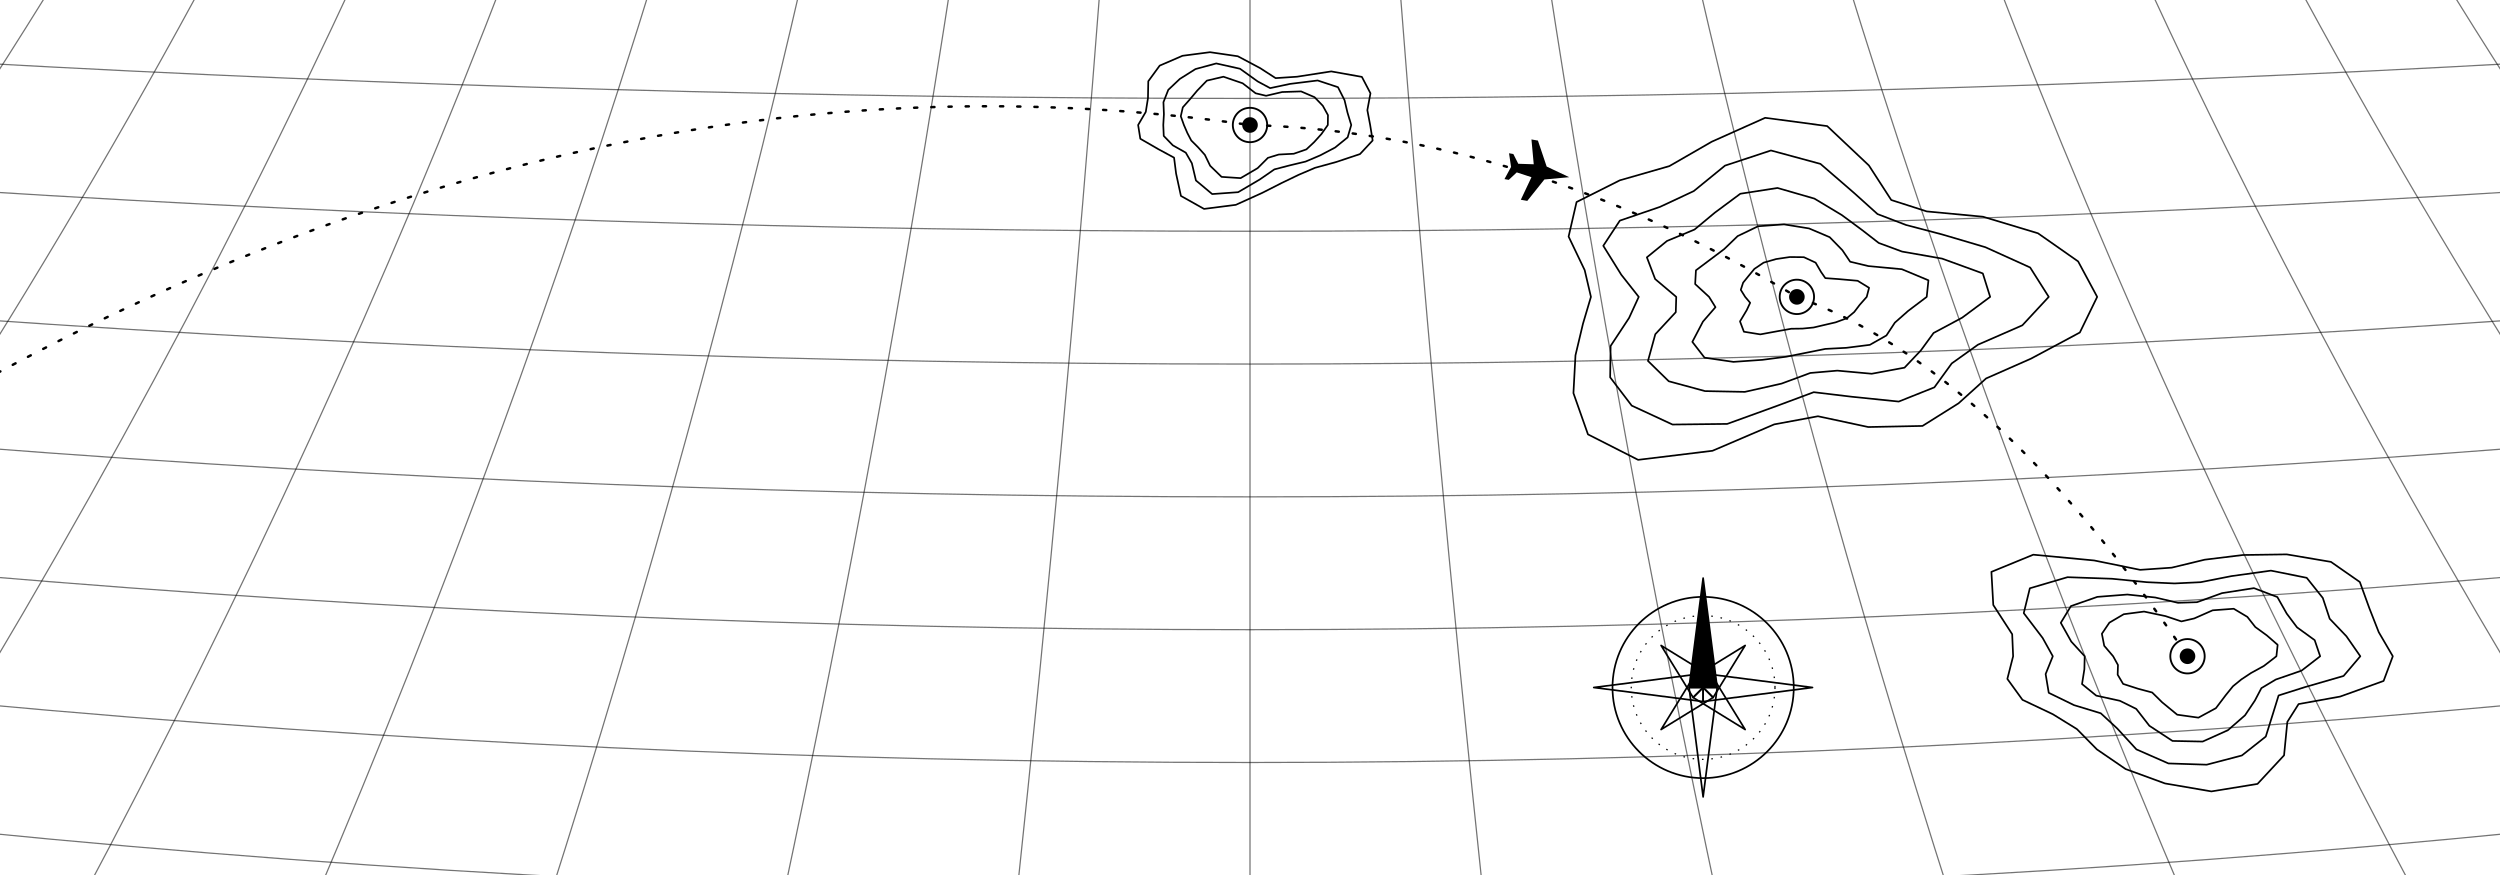
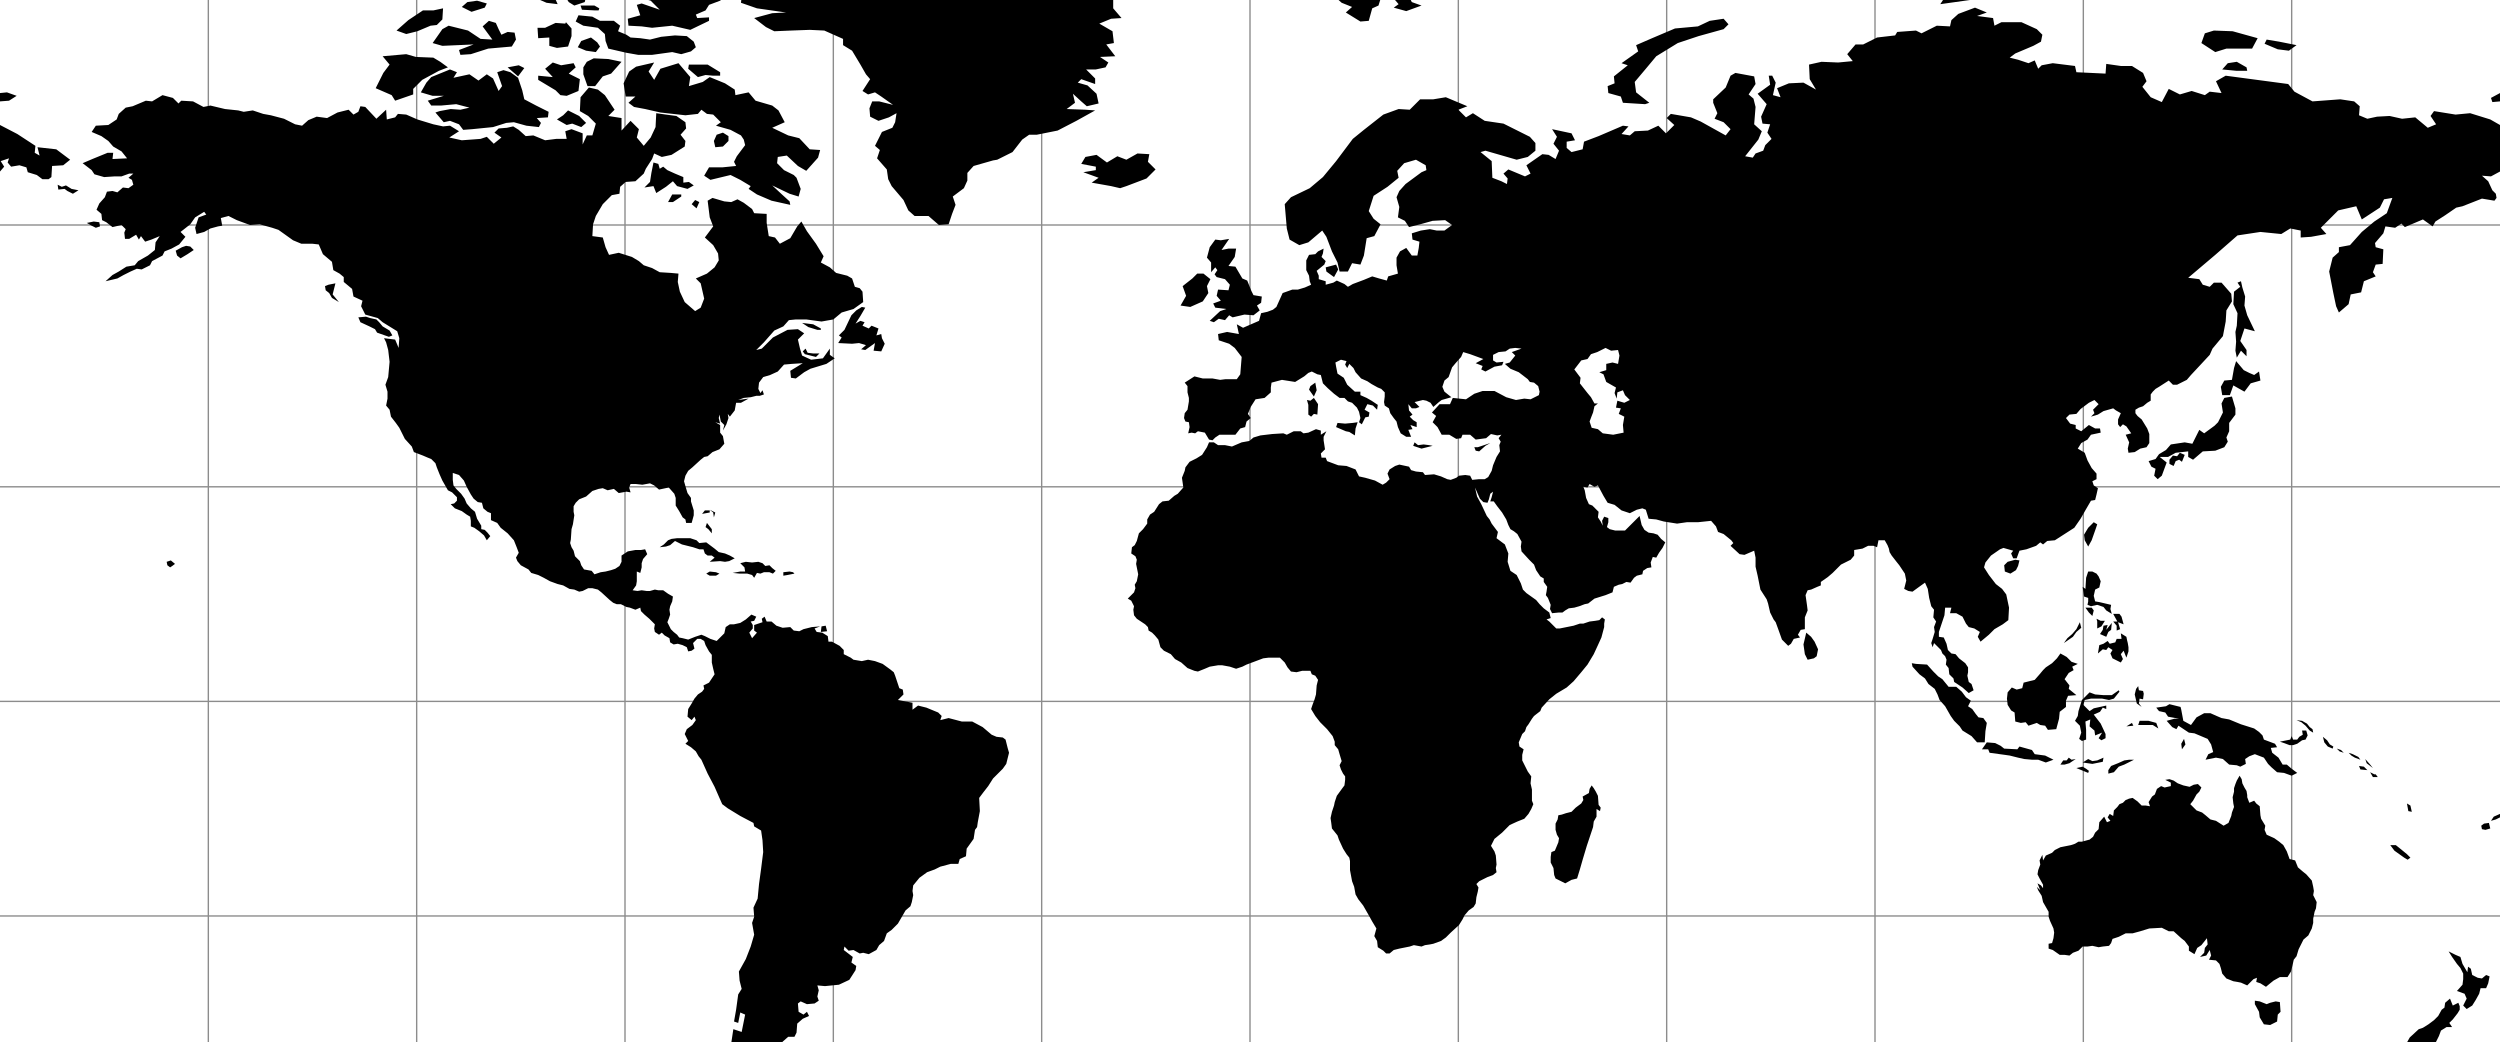
- <svg xmlns="http://www.w3.org/2000/svg" viewBox="0 0 1600 560" fill="none" stroke="#000">
-   <path d="M-55 -20 Q-262 280.0 -550 580" stroke-width="0.8" opacity=".55" />
-   <path d="M40 -20 Q-144 280.0 -400 580" stroke-width="0.8" opacity=".55" />
-   <path d="M135 -20 Q-26 280.0 -250 580" stroke-width="0.8" opacity=".55" />
-   <path d="M230 -20 Q92 280.0 -100 580" stroke-width="0.8" opacity=".55" />
-   <path d="M325 -20 Q210 280.0 50 580" stroke-width="0.8" opacity=".55" />
-   <path d="M420 -20 Q328 280.0 200 580" stroke-width="0.8" opacity=".55" />
-   <path d="M515 -20 Q446 280.0 350 580" stroke-width="0.8" opacity=".55" />
-   <path d="M610 -20 Q564 280.0 500 580" stroke-width="0.8" opacity=".55" />
-   <path d="M705 -20 Q682 280.0 650 580" stroke-width="0.8" opacity=".55" />
-   <path d="M800 -20 Q800 280.0 800 580" stroke-width="0.8" opacity=".55" />
-   <path d="M895 -20 Q918 280.0 950 580" stroke-width="0.8" opacity=".55" />
-   <path d="M990 -20 Q1036 280.0 1100 580" stroke-width="0.8" opacity=".55" />
-   <path d="M1085 -20 Q1154 280.0 1250 580" stroke-width="0.8" opacity=".55" />
-   <path d="M1180 -20 Q1272 280.0 1400 580" stroke-width="0.8" opacity=".55" />
-   <path d="M1275 -20 Q1390 280.0 1550 580" stroke-width="0.8" opacity=".55" />
-   <path d="M1370 -20 Q1508 280.0 1700 580" stroke-width="0.8" opacity=".55" />
-   <path d="M1465 -20 Q1626 280.0 1850 580" stroke-width="0.8" opacity=".55" />
-   <path d="M1560 -20 Q1744 280.0 2000 580" stroke-width="0.8" opacity=".55" />
-   <path d="M1655 -20 Q1862 280.0 2150 580" stroke-width="0.8" opacity=".55" />
-   <path d="M-20 40 Q800.0 86 1620 40" stroke-width="0.8" opacity=".55" />
-   <path d="M-20 122 Q800.0 174 1620 122" stroke-width="0.8" opacity=".55" />
-   <path d="M-20 204 Q800.0 262 1620 204" stroke-width="0.8" opacity=".55" />
-   <path d="M-20 286 Q800.0 350 1620 286" stroke-width="0.8" opacity=".55" />
-   <path d="M-20 368 Q800.0 438 1620 368" stroke-width="0.8" opacity=".55" />
-   <path d="M-20 450 Q800.0 526 1620 450" stroke-width="0.8" opacity=".55" />
-   <path d="M-20 532 Q800.0 614 1620 532" stroke-width="0.8" opacity=".55" />
-   <path d="M1342.2 190.0 L1331.1 212.8 L1299.9 229.5 L1271.1 242.2 L1253.5 258.1 L1230.4 272.6 L1195.7 273.3 L1163.5 266.4 L1135.5 271.6 L1096.0 288.5 L1048.4 294.3 L1016.3 278.0 L1007.0 251.6 L1008.3 227.4 L1013.1 207.2 L1018.2 190.0 L1014.2 172.9 L1003.9 151.4 L1009.0 129.3 L1036.7 115.4 L1068.4 106.3 L1095.5 90.7 L1129.7 75.4 L1169.4 80.7 L1196.1 105.9 L1210.4 128.0 L1233.1 135.3 L1269.1 138.7 L1304.3 149.3 L1330.0 167.3Z" stroke-width="1.1" stroke-linejoin="round" />
-   <path d="M1311.2 190.0 L1294.3 208.2 L1265.9 220.6 L1249.1 232.6 L1238.0 247.9 L1215.2 257.0 L1185.0 253.9 L1160.8 251.0 L1137.7 259.6 L1105.4 271.3 L1070.4 271.7 L1044.3 259.6 L1030.5 241.5 L1030.8 221.4 L1042.6 203.5 L1048.8 190.0 L1037.6 175.8 L1026.1 157.3 L1036.7 141.2 L1062.4 132.4 L1084.0 122.3 L1104.0 106.0 L1133.4 96.3 L1165.1 104.9 L1186.5 123.4 L1201.6 137.0 L1219.9 144.0 L1242.8 150.0 L1270.6 158.2 L1299.3 171.2Z" stroke-width="1.1" stroke-linejoin="round" />
-   <path d="M1273.7 190.0 L1255.8 203.3 L1237.5 213.1 L1229.4 224.2 L1218.9 235.3 L1197.9 239.2 L1175.9 237.2 L1158.6 238.7 L1140.2 245.5 L1116.7 250.8 L1091.2 250.3 L1068.0 244.0 L1054.7 231.0 L1059.4 213.9 L1072.5 199.8 L1072.8 190.0 L1059.3 178.6 L1054.0 164.7 L1066.9 154.2 L1084.5 146.9 L1097.5 136.1 L1113.8 124.0 L1137.6 120.3 L1161.2 127.1 L1178.7 137.6 L1191.7 147.2 L1202.4 155.5 L1217.3 161.0 L1242.9 165.5 L1269.0 175.0Z" stroke-width="1.1" stroke-linejoin="round" />
-   <path d="M1233.1 190.0 L1221.2 199.0 L1212.7 206.5 L1207.3 214.7 L1196.7 220.7 L1181.7 222.6 L1168.2 223.3 L1156.3 225.7 L1143.2 228.3 L1127.9 230.3 L1109.4 231.6 L1090.9 228.9 L1083.1 218.8 L1089.9 205.8 L1097.9 196.6 L1093.8 190.0 L1084.9 181.8 L1085.4 173.0 L1094.6 166.1 L1103.5 159.4 L1112.1 151.1 L1125.2 144.8 L1141.8 143.6 L1157.8 146.2 L1171.0 151.8 L1179.1 160.1 L1184.1 167.5 L1195.8 170.3 L1217.2 172.3 L1234.2 179.4Z" stroke-width="1.1" stroke-linejoin="round" />
-   <path d="M1194.7 190.0 L1190.2 195.1 L1186.7 199.7 L1181.9 203.7 L1174.8 206.3 L1167.5 208.0 L1160.7 209.6 L1153.6 210.3 L1146.4 210.4 L1138.0 211.9 L1126.6 214.0 L1116.1 212.3 L1113.6 205.7 L1117.9 198.5 L1120.1 193.8 L1116.9 190.0 L1114.1 185.5 L1115.6 180.9 L1119.0 176.7 L1122.8 172.1 L1128.7 168.1 L1136.7 165.8 L1145.5 164.5 L1154.5 164.6 L1162.0 168.1 L1165.5 174.1 L1168.2 178.0 L1176.5 178.6 L1188.9 179.7 L1196.2 184.2Z" stroke-width="1.1" stroke-linejoin="round" />
-   <path d="M1531.4 420.0 L1525.5 435.8 L1497.7 445.8 L1471.1 450.6 L1463.9 462.0 L1461.8 483.4 L1444.8 501.7 L1415.3 506.5 L1385.6 501.4 L1360.4 492.2 L1342.0 479.6 L1329.2 466.6 L1313.8 457.1 L1294.4 447.9 L1284.7 434.5 L1288.4 420.0 L1287.8 405.9 L1275.7 387.2 L1274.5 366.0 L1301.3 355.0 L1340.3 358.7 L1369.7 364.7 L1389.9 363.3 L1411.0 358.2 L1435.5 355.2 L1463.5 354.8 L1491.8 359.6 L1510.3 372.5 L1516.4 389.3 L1522.4 404.6Z" stroke-width="1.1" stroke-linejoin="round" />
-   <path d="M1510.6 420.0 L1499.9 432.6 L1475.0 439.8 L1458.3 445.1 L1454.9 456.1 L1450.1 471.4 L1434.8 483.5 L1412.3 489.4 L1387.8 488.6 L1367.3 479.6 L1355.0 466.2 L1344.5 456.5 L1327.4 451.3 L1311.2 443.4 L1309.2 431.4 L1313.8 420.0 L1307.3 408.3 L1295.2 392.4 L1299.1 376.5 L1323.2 369.4 L1351.7 370.4 L1374.0 372.6 L1391.7 373.4 L1408.4 372.6 L1428.2 368.7 L1453.4 365.2 L1476.3 369.8 L1486.6 382.7 L1491.0 396.0 L1501.7 407.2Z" stroke-width="1.1" stroke-linejoin="round" />
-   <path d="M1484.9 420.0 L1473.0 429.2 L1456.5 434.9 L1447.3 440.4 L1443.1 448.4 L1436.8 457.8 L1425.9 467.3 L1409.7 474.6 L1390.4 474.2 L1375.6 464.5 L1367.2 453.7 L1356.7 448.5 L1341.6 445.2 L1332.5 437.8 L1334.0 428.3 L1334.2 420.0 L1325.6 410.6 L1318.9 398.6 L1325.4 387.9 L1342.3 382.0 L1361.5 380.5 L1379.4 382.4 L1393.9 385.8 L1406.1 385.4 L1422.1 379.6 L1442.5 376.4 L1457.5 382.1 L1463.5 392.7 L1470.1 401.5 L1481.4 409.7Z" stroke-width="1.1" stroke-linejoin="round" />
-   <path d="M1456.9 420.0 L1448.9 426.2 L1440.7 430.7 L1434.5 434.8 L1429.1 439.2 L1424.4 445.0 L1418.2 453.2 L1407.0 459.3 L1393.4 457.4 L1383.8 449.5 L1377.4 443.2 L1368.4 440.8 L1358.8 437.7 L1355.3 431.8 L1355.5 425.6 L1352.4 420.0 L1346.7 413.3 L1345.2 405.6 L1350.0 398.5 L1359.2 393.1 L1372.2 391.4 L1385.9 394.3 L1396.1 397.7 L1404.3 395.8 L1416.1 390.6 L1429.6 389.6 L1438.3 394.8 L1443.4 401.3 L1450.7 406.6 L1457.7 412.7Z" stroke-width="1.1" stroke-linejoin="round" />
-   <path d="M876.9 80.0 L878.5 89.9 L870.4 98.6 L855.1 103.7 L841.6 107.4 L831.1 111.9 L820.3 117.1 L807.7 123.5 L790.9 131.1 L770.6 133.7 L755.8 125.4 L752.7 111.1 L751.4 100.9 L741.4 95.5 L729.8 88.8 L728.4 80.0 L733.3 71.6 L734.7 62.8 L734.9 52.0 L742.2 42.0 L756.8 35.7 L774.4 33.4 L792.2 36.0 L806.5 43.6 L816.4 50.0 L830.1 49.1 L852.0 45.7 L871.6 49.2 L877.1 59.7 L875.1 70.5Z" stroke-width="1.1" stroke-linejoin="round" />
-   <path d="M864.8 80.0 L862.5 87.9 L854.5 94.4 L845.0 99.4 L835.6 103.4 L825.2 105.9 L815.6 108.4 L806.2 114.9 L792.4 123.0 L775.8 124.2 L765.4 115.5 L762.8 104.5 L758.9 97.7 L750.6 93.0 L744.8 87.0 L744.5 80.0 L744.9 73.1 L744.6 65.4 L747.7 57.5 L755.1 50.5 L765.1 44.2 L778.4 40.6 L793.6 44.0 L804.9 52.1 L812.9 56.4 L825.6 53.7 L843.3 51.5 L856.3 55.8 L860.5 64.1 L862.4 72.1Z" stroke-width="1.1" stroke-linejoin="round" />
-   <path d="M849.8 80.0 L845.7 85.8 L841.1 90.9 L836.1 95.6 L828.0 98.4 L818.4 98.9 L811.5 101.0 L804.9 107.6 L794.0 114.0 L781.8 113.2 L774.5 106.1 L771.1 99.1 L766.8 94.3 L762.4 89.9 L759.9 85.1 L757.7 80.0 L755.7 74.4 L757.0 68.7 L761.6 63.5 L766.3 57.9 L772.4 51.6 L783.0 49.1 L795.3 53.3 L803.6 59.7 L810.3 61.3 L820.6 58.9 L832.7 58.5 L841.3 62.2 L846.6 67.7 L849.9 73.7Z" stroke-width="1.1" stroke-linejoin="round" />
-   <path d="M-40 260 Q380.0 20.0 800 80" stroke-width="1.6" stroke-dasharray="2 9" stroke-linecap="round" />
-   <path d="M800 80 Q975.0 85.0 1150 190" stroke-width="1.6" stroke-dasharray="2 9" stroke-linecap="round" />
-   <path d="M1150 190 Q1275.0 235.0 1400 420" stroke-width="1.6" stroke-dasharray="2 9" stroke-linecap="round" />
-   <circle cx="1150" cy="190" r="5" fill="#000" stroke="none" />
-   <circle cx="1150" cy="190" r="11" stroke-width="1.2" />
-   <circle cx="1400" cy="420" r="5" fill="#000" stroke="none" />
-   <circle cx="1400" cy="420" r="11" stroke-width="1.2" />
-   <circle cx="800" cy="80" r="5" fill="#000" stroke="none" />
-   <circle cx="800" cy="80" r="11" stroke-width="1.2" />
-   <g transform="translate(985 110) rotate(100) scale(1.4)">
-     <path d="M0 -14 L3 -3 L14 3 L14 6 L3 3 L2 10 L6 13 L6 15 L0 13 L-6 15 L-6 13 L-2 10 L-3 3 L-14 6 L-14 3 L-3 -3 Z" fill="#000" stroke="none" />
+ <svg xmlns="http://www.w3.org/2000/svg" viewBox="-1800 -1010 3600 1500">
+   <g fill="none" stroke="#000" stroke-width="2" opacity=".45">
+     <path d="M-1500 -1100V620" />
+     <path d="M-1200 -1100V620" />
+     <path d="M-900 -1100V620" />
+     <path d="M-600 -1100V620" />
+     <path d="M-300 -1100V620" />
+     <path d="M0 -1100V620" />
+     <path d="M300 -1100V620" />
+     <path d="M600 -1100V620" />
+     <path d="M900 -1100V620" />
+     <path d="M1200 -1100V620" />
+     <path d="M1500 -1100V620" />
+     <path d="M-1800 309H1800" />
+     <path d="M-1800 0H1800" />
+     <path d="M-1800 -309H1800" />
+     <path d="M-1800 -686H1800" />
  </g>
-   <g transform="translate(-400 320)">
-     <circle cx="1490" cy="120" r="58" stroke-width="1.1" />
-     <circle cx="1490" cy="120" r="46" stroke-width="0.8" stroke-dasharray="1 5" />
-     <path d="M1490.0 50.0 L1499.0 120.0 L1481.0 120.0Z" stroke-width="1.1" stroke-linejoin="round" fill="#000" />
-     <path d="M1516.9 93.1 L1496.4 126.4 L1483.6 113.6Z" stroke-width="1.1" stroke-linejoin="round" />
-     <path d="M1560.0 120.0 L1490.0 129.0 L1490.0 111.0Z" stroke-width="1.1" stroke-linejoin="round" />
-     <path d="M1516.9 146.9 L1483.6 126.4 L1496.4 113.6Z" stroke-width="1.1" stroke-linejoin="round" />
-     <path d="M1490.0 190.0 L1481.0 120.0 L1499.0 120.0Z" stroke-width="1.1" stroke-linejoin="round" />
-     <path d="M1463.1 146.9 L1483.6 113.6 L1496.4 126.4Z" stroke-width="1.1" stroke-linejoin="round" />
-     <path d="M1420.0 120.0 L1490.0 111.0 L1490.0 129.0Z" stroke-width="1.1" stroke-linejoin="round" />
-     <path d="M1463.1 93.1 L1496.4 113.6 L1483.6 126.4Z" stroke-width="1.1" stroke-linejoin="round" />
-   </g>
+   <path fill="#000" d="M-678 598l13 8 14 4-4 7-10 0-5-5-3 6-8 4-11-1-8-5-10-2-13-7-10-8-14-15 9 3 14 9 13 5 5-6 3-10 10-5 7 1 3 7 5 10zM-585 561l8 6-3 4-14 4-4-4-9 6-5-6 12-8 8 3 7-5zM703 543l-16 0 0-6 2-6 7 2 9 1-2 9zM1454 432l10 4 5-2 8-2 6 1 1 14-4 4-1 10-10 5-9-1-6-10-1-8-6-11 0-5 7 1zM1730 433l2 5 8-4 2 5 0 5-3 5-7 9-5 5 4 6-8 0-8 5-3 8-6 12-8 6-5 3-9 0-6-4-11-1-2-5 5-9 13-12 6-2 8-5 8-6 6-6 5-9 4-3 1-7 7-6 2 5zM1746 378l7 12 1-8 4 3 2 9 8 4 6 1 6-5 5 2-2 10-3 7-8 0-2 8-5 9-5 8-8 5-5-5 5-10-3-7-11-4 8-9 1-8 0-8-4-8-5-6-7-10-5-8 10 5 7 3 3 10zM1671 225l-4 3-5-3-7-5-7-5-6-8 8 0 5 4 11 9 5 5zM1784 175l2 8-7 2-5-1-1-5 4-3 7-1zM-1800 167l-6 3-7 2 4-6 9-4 0 5zM1800 167l-6 3-7 2 4-6 9-4 0 5zM1671 150l2 9-5-1-2-11 5 3zM501 136l1 13 3 4-1 5-5-3 0 11-4 7-1 8-4 12-5 15-6 20-4 14-4 13-8 2-9 5-6-3-8-4-2-5-1-10-4-8 0-8 1-7 5-2 5-12 1-6-3-5-2-7 0-9 3-6 1-6 5-1 6-2 8-2 6-6 8-6 3-5-1-5 9-5 1-6 3-5 3 4 3 5 3 6zM1436 138l3 8 7-3 3 4 5 4 1 13 1 5 6 10-1 6 3 7 11 5 7 5 6 5 5 9 4 11 8 2 4 10 7 6 5 4 8 9 2 9 1 6-1 6 5 10-1 9-2 5-2 10 0 6-2 8-5 10-7 6-4 8-3 6-3 10-4 5-2 9-2 8-5 8-11 0-9 5-5 4-6 5-8-5-6-2 1-6-5 2-9 9-9-4-5-1-6-1-10-4-6-7-2-8-2-6-5-5-10-1 3-6-2-8-5 8-9 2 6-6 1-7 4-5-1-9-8 10-6 4-4 9-8-5 0-6-6-8-5-4-11-10-7 0-10-5-18 1-13 4-11 3-10 0-10 5-9 3-2 6-3 4-9 1-6 1-9-2-7 1-7 0-6 6-8 3-5 4-7-1-7 0-10-7-6-2 0-7 5-1 2-7 1-8-1-6-5-11-2-6 0-7-4-7-4-7-2-9-5-8-2-5 5 5-4-10 5 3 3 4 0-5-5-9-3-6 1-6 3-8-1-6 4-8 1 8 4-7 9-4 4-4 8-4 5-1 10-2 6-2 5-3 5 0 11-3 5-4 3-6 5-5 1-10 7-8 4 8 5-2-4-5 3-5 5 3 1-8 5-5 3-4 5-2 4-4 5-2 5-1 7 5 6 6 6 0 6 1-2-6 5-8 4-3 3-8 6-4 5 2 9-2 0-5-8-4 6-1 6 2 6 4 8 3 9 2 6-3 6-1 5 5-3 6-4 4-5 9-4 5 9 9 8 3 5 4 7 6 8 2 11 7 7-4 2-5 2-5 1-5 3-8-1-5-1-9 2-8 0-5 2-6 2-5 4-7 3 5 1 6 3 6 3 5 1 6 0 3zM1621 105l3 4-7 0-4-7 6 3 2 0zM1207 103l-17-7 9-2 5 3 4 3-1 3zM1609 99l-10-1-2-5 7 1 5 5zM1617 96l-9-7-2-6 7 8 4 5zM1244 102l-8 2 0-5 4-6 10-4 9-4 7-1 7 0-14 7-8 3-7 8zM1179 81l4 3 6-1-9 6-7 2-6 0 4-6 5 0 3-4zM1229 81l-1 6-15 3-14-2 8-5 6 3 7-1 9-4zM1599 84l-8-3-5-3-4-4 6 2 8 4 3 4zM1575 74l-6-2-4-4 6 2 4 4zM1086 68l19 1 3-4 18 5 4 6 15 2 12 6-11 4-11-4-9 0-11-1-9-2-12-3-7-1-22-3-2-5-9 0 7-10 12 1 8 4 5 4zM1347 62l-5 7-1-8 4-7 2 8zM1559 68l-7-3-5-6-2-8 6 5 4 6 5 3-1 3zM1520 55l-5 1-7 5-6 2-5 0-8-3-6-2 10-2 5-1 2-5 2 5 6 0 3-4 5-3-1-6 6 0 2 7-3 6zM1272 35l-10 1 8-5 2 4zM1305 31l3 8-8-5-8 0-6 0-7 0 2-6 13 0 11 3zM1531 45l-5-3-6-7-6-5-7-3 8 1 7 4 4 5 4 3 1 5zM1341 12l3 16 11 6 8-11 11-6 9 0 9 4 7 3 11 2 17 7 19 6 7 5 5 5 2 6 16 6 3 5-9 1 2 7 9 7 6 10 6 0 7 6 8 6-8 4-11-4-10-1-8-7-5-5-6-9-13-5-8 3-6 4 1 7-8 4-5-2-11-1-9-8-10-2-15 3 4-8 7-3-3-11-5-8-19-8-8-1-15-10-3 5-6-3-8-9 11-3 7 0-16-3-4-6-9-2-4-5 14-2 5-3 16 4 1 4zM1252-14l-8 10-7 2-10-2-16 0-9 2-2 7 9 9 6-4 18-4 0 5-5-2-4 6-9 4 10 13 7 15 0 6-6 3-4-3 5-8-10 4-1-7-7-6 1-10-7 3 1 12 0 14-6 2-4-3 3-9-2-10-7-7 4-7 1-7 5-16 11-11 8 3 12 1 12 0 10-7 1 2zM1287-11l-1 8-5-1-1 7 4 5-7-5-3-13 2-8 3-4 1 6 6 1 1 4zM1058 59l-11 0-8-9-13-8-4-6-8-8-5-7-8-14-8-9-3-8-4-8-9-7-5-8-8-6-10-11-1-5 6 1 16 1 9 10 7 7 6 4 9 11 11 0 8 7 6 8 7 5-4 8 6 4 5 7 4 5 7 1 5 7-2 12-1 16zM1179-18l11 9-12 1-3 7 0 9-9 7-1 10-4 15-12 1-4-6-7-1-5-3-12 4-4-5-7 1-8-2-1-13-5-3-5-8-1-9 1-9 6-7 7 3 8-2 2-8 16-4 7-8 5-6 4-4 9-6 7-7 5-7 9 5 7 7 9 3-8 4 2 5-7 4-6 9 7 9-1 5zM1264-84l1 6 0 6-3 9-4-10-4 5 3 7-3 5-12-6-3-7 3-5-6-4-3 4-5-1-7 6 2-12 6-2 6-4 3 4 8-2 2-5 7 0-1-8 8 5 1 5 1 4zM812-62l-9 2-4-8-2-14 4-17 7 6 5 7 5 11-2 10-4 3zM-609-101l-9 1 1-8 6-1 2 8zM1240-103l-4 3-3 7-9-4 4-6 1-6 6-1-2 7 8-10-1 10zM1185-93l-13 9 5-7 7-6 6-7 5-10 2 8-7 6-5 7zM1219-119l6 3 6 0-5 8-6 3 0-10-1-4zM1255-122l3 11-8-3 3 10-5 2 0-7-5-6 6 0-6-11 9 0 3 4zM1215-131l-2 8-5-5-5-7 9 0 3 4zM1213-187l6 3 3 4 3 7-2 9-6 3-2 9 2 8 6 1 17 4-1 6 2 7-8-5-4-5-9-3-9 2-5-2 1-5 0-5-6-2-2-14 4 3 1-16 3-9 6 0zM-656-184l-10 2-6 1 0-5 9-1 5 1 2 2zM-769-181l-9 0-5-3 5-3 9 1 5 2-5 3zM-726-201l9 1 9-1 6 2 4 4 6-1 4 4 5 4-4 4-5-2-8 0-5 2-5-1-4 7-3-4-7-2-11 0-10-1 11-2 7 0-1-6-6-6 8-2zM1103-189l-8 5-8-3-1-9 5-5 11-3 6 1-2 8-3 6zM-1555-193l-4-3-1-5 6-2 6 5-4 3-3 2zM-797-232l4 4 10-1 12 9 6 5 9 2 7 3 7 4-8 4-6 1-7-1-15 1 7-6-4-3-6 0-4-3-2-6-6 0-9-3-16-4-10-5-7 6-6 2-9 1 6-4 6-6 5-2 8-1 11 0 8 0 9 3zM-775-242l-5-6-4-3 2-6 7 9 0 6zM1212-232l-5 9-5-9-1-8 6-10 8-8 5 3-2 6-6 17zM-778-272l-11 2 4-5 7 0 0 3zM-770-272l-2 7-1-7-5-4 8 4zM1346-355l-4 10-4-3-5 2-3 7-6-3 0-6 5-6 6 1 4-5 7 3zM346-372l-7 4-9 8-5-1-2-5 5 0 9-3 9-3zM237-373l5 4 8-1 8 1 5 1-16 4-12-4 2-5zM155-402l-3 9-1 10-8-5-5-1-14-6 2-6 11 1 11-1 7-1zM92-437l6 9-1 15-5-1-4 4-4-3 0-14-2-7 5 1 5-4zM1410-389l-4 9 2 6-5 8-13 5-18 1-14 12-7-4 0-8-18 2-11 6-12 0 10 8-7 19-6 5-5-5 2-10-6-3-4-8 10-3 5-7 10-6 7-8 20-3 11 2 10-20 7 5 15-11 5-5 7-14-2-13 4-8 11-2 5 17 0 9-9 12 0 12zM96-448l-4 9-7-10 2-5 7-5 2 11zM1439-473l7 3 7-5 2 13-14 4-9 12-16-9-5 14-11 0-2-12 5-9 11-1 3-17 3-10 11 13 8 4zM-637-502l8 1 9 0-5 5-16-4-3-4 4-4 3 6zM-618-535l-5 0-13-4-9-6 16 2 11 6 0 2zM-1235-527l-5 2-17-6-3-5-8-4-13-6-3-7 11-1 6 2 9 2 4 4 5 6 10 6 4 7zM-561-555l-7 11 7-4 6 2-3 5 9 4 4-4 10 4-3 10 7-2 1 6 4 8-5 11-11-1 2-11-14 10-6-1 7-6-10-3-10 1-20-1 5-8-4-3 8-8 10-21 7-7 8-5 5 1-7 12zM-1327-600l10-2-4 16 9 11-10-6-4-7-5-4-1-6 5-2zM1436-556l11 23-15-4-6 18 9 13 0 9-8-8-6 10-2-10 1-13-1-14 2-9 1-18-6-13 1-18 9-7-4-6 5-2 2 9 4 13-1 13 4 14zM-68-576l-18 8-14-2 8-14-5-14 14-11 7-7 9 0 10 8-5 10 2 10-8 12zM127-622l-6 11-11-8-1-6 15-4 3 7zM-1530-644l-10 6-5-4-2-7 9-5 6-2 6 1 5 5-9 6zM-30-666l-11 16 10-2 11 0-2 12-9 13 10 1 10 17 7 3 6 15 3 6 12 2-1 9-6 4 4 7-9 7-13-1-17 4-5-3-6 7-9-2-7 5-6-2 15-14 9-3-16-2-3-6 11-4-6-7 2-9 15 1 2-8-7-8-12-3-3-4 4-6-3-4-6 7 0-14-6-7 4-15 8-11 8 1 12-2zM-1656-684l-6 2-6-3-7-4 10-2 8 1 1 6zM-793-719l-4 9-7-6 5-6 6 3zM-819-727l-12 8-7 0 6-11 13 0 0 3zM-1717-744l6 3 6-2 8 5 10 2-8 5-8-4-4-3-9 1-1-7zM-852-774l2 7 5-3 6 5 11 5 12 5 0 8 8-1 7 5-9 5-15-4-6-7-10 8-14 9-4-10-13 2 8-8 2-13 3-15 7 2zM-145-788l-2 11 11 11-13 13-29 11-9 3-13-3-28-5 10-7-22-8 18-3 0-5-21-4 6-10 16-3 15 11 15-9 13 5 16-9 17 1zM-759-799l-11 1-2-9 4-9 9-3 8 5 0 7-8 8zM-1800-830l25 13 26 17-1 10 7 4-3-12 27 3 20 15-10 8-16 1-1 16-4 3-9 0-8-6-13-4-2-7-10-3-12 2-5-6 2-6-12 4 5 8-6 7-13 7-13-1 9 8 6 13 5 5 1 6-3 4-18-3-28 11-9 2-16 11-14 9-4 7-14-10-9 4 0-150 16 14 12-5-8-12 5-7 31 5 21-2 29 9 14 8zM1800-830l25 13 26 17-1 10 7 4-3-12 27 3 20 15-10 8-16 1-1 16-4 3-9 0-8-6-13-4-2-7-10-3-12 2-5-6 2-6-12 4 5 8-6 7-13 7-13-1 9 8 6 13 5 5 1 6-3 4-18-3-28 11-9 2-16 11-14 9-4 7-14-10-26 11-5-5-9 6-14-2-3 10-12 14 1 6 11 3-1 21-10 1-4 11 4 6-17 7-4 16-15 3-3 14-14 12-4-9-4-19-6-31 5-20 9-8 0-7 16-3 17-19 18-15 18-12 8-22-12 2-6 12-26 17-8-19-26 6-25 25 8 9-22 4-15 1 0-10-15-3-13 8-30-3-33 5-32 28-39 33 16 2 5 8 10 3 6-6 11 0 14 16 1 11-8 13-1 16-4 21-15 18-4 9-13 14-14 15-6 7-14 7-6 0-6-6-14 9-5 3-4 4-3 4 0 9-5 3-6 5-6 2-5 3 0 5 3 4 6 5 8 13 3 8 0 13-4 6-9 2-8 5-9 1-1-6 2-9-5-11 8-2-7-10-5-3-4 4-3-4 0-7 4-9-7-4-4-3-14 4-8 5-10 3 5-5-2-5 8-8-6-6-8 4-12 9-6 7-10 1-5 5 6 8 8 2 0 5 8 4 11-9 9 5 7 0 1 6-14 3-5 7-9 5-5 8 10 6 4 11 6 11 7 8 0 8-6 3 2 6 6 4-2 9-2 8-6 1-7 12-8 14-9 13-14 9-14 9-11 1-6 5-4-3-6 5-14 5-10 2-4 11-5 0-3-7 3-4-14-4-5 2-13 9-8 10-2 7 7 11 10 13 9 7 6 8 4 19-1 18-8 6-12 7-8 8-12 10-4-7 3-7-8-5-8-2-4-5-5-10-9-5-9 0 2-8-9 0-1 11-5 15-3 9 0 7 7 1 4 9 2 9 5 5 6 1 5 6 9 7 4 6 0 7-1 5 2 9 4 3 3 9-7 4-9-8-12-8-1-5-6-6-1-9-4-5 1-7-2-5-4-4-2-5-5-5-5-5-2 6-2-6 2-6 3-10-1-7 3-8-4-6 1-11-4-5-3-12-2-13-4-9-7 5-11 8-6-1-6-3 3-12-2-10-8-12-4-5-7-9-3-5-1-5-2-5-4-7-9 0-2 10-5-2-8 0-8 4-12 2 0 8-5 6-14 7-12 12-7 6-10 7 0 5-5 2-9 4-5 1-3 7 2 14 1 8-4 10 0 17-6 1-4 7 3 4-9 2-4 7-4 3-9-9-5-14-4-11-3-4-5-10-3-13-2-6-9-14-4-20-3-13 0-13-2-10-14 6-7-1-13-12 4-4-3-4-11-9-8-3-3-8-7-8-19 2-16 0-14 2-19-3-11-3-11-1-4-13-5-2-8 2-10 5-12-4-10-8-10-3-6-10-8-15-5 2-7-4-3 5-6-1 2 5 2 11 4 9 5 2 9 9-1 8 4 6 3 6-1-7 3-6 6 2 0 6-2 7 4 3 8 2 8 0 6 0 7-7 7-7 7-7 3 13 4 7 6 4 7 1 6 2 5 6 6 5-4 8-5 7-4 7-5-1-3 8 1 7-6 1-6 4-1 5-8 2-4 3-5 7-6-1-6 3-5 1-7 3-2 8-10 4-16 5-9 7-5 1-8 3-7 2-8 1-5 3-4 3-5 0-10 1-3-6 1-6-4-10-3-4 1-5 1-7-5-7 0-5-5-3-6-9-3-8-7-7-11-12-1-7 1-7-6-11-5-4-5-3-3-6-3-8-6-10-7-9-5-7-5 0 2-6 2-8-4 3-2 8-2 5-6-1-5-5-7-16 3 13 6 11 8 17 4 5 3 6 9 12-2 9 12 9 5 13-1 12 4 13 9 6 6 12 3 9 5 5 14 10 5 6 6 6 8 6 2 8-6 2 4 3 6 6 4 4 5 0 10-2 10-2 9-3 5 0 9-3 8-1 6-1 4-4 4 3-1 6 0 5-4 15-5 11-6 13-9 15-9 11-11 13-10 9-15 9-10 8-11 12-2 5-9 7-3 4-5 8-3 4-2 6-4 4-5 12 1 6 6 4-2 8 0 8 3 6 5 10 5 7-1 10 2 9 0 16 2 5-3 7-4 7-6 7-10 4-11 5-11 11-11 9-5 10 5 8 2 6 1 13-1 5 1 6-5 4-8 3-12 6-4 4 3 5-1 6-2 8-1 9-3 5-7 5-6 7-3 6-5 8-12 11-7 7-7 5-11 4-5 1-7 1-5 2-11-2-6 2-15 3-8 2-6 5-5 0-4-4-8-5-1-9-4-7 3-11-6-10-5-9-8-14-7-9-4-7-2-11-3-8-3-16 0-13-1-5-4-5-5-8-6-13-2-6-8-10-1-8-1-7 2-9 3-9 1-5 3-9 8-11 3-4 1-8 0-5-3-4-3-6-2-6 3-6-3-10-2-7-5-6 0-5-3-8-8-10-10-10-7-9-6-10 2-6 3-8 2-7 1-13 2-8-4-6-5-2-2-5-12 0-8 2-8-1-5-6-4-7-7-7-7 0-9 0-8 1-8 3-16 6-6 3-9 3-9-3-11-2-6 0-12 2-7 3-10 4-5-1-10-4-9-8-9-5-6-7-10-5-5-5-3-11-5-6-4-4-5-3-1-5-4-4-6-4-6-4-4-5-1-8 1-5-4-8-5-3 9-9 2-6-1-5 3-5 2-10-2-10-1-5 1-6-2-5-6-4 1-9 4-3 3-6 3-11 6-6 6-8 0-6 4-7 6-4 7-11 5-4 9-1 8-7 5-3 8-9-2-14 4-10 1-5 6-8 10-5 8-5 7-11 3-7 7 0 6 4 10 0 10 2 14-6 11-2 6-5 10-3 17-2 16-1 5 2 10-5 10 0 4 3 7-1 11-5 7 2 0 6 8-5-4 8 0 5 2 13-6 6 1 6 6 0 2 5 16 6 12 1 13 5 5 10 9 2 14 4 11 6 5-3 5-5-3-8 3-6 8-5 6-2 14 3 3 5 7 2 10 1 3 4 13-1 10 3 9 4 5 1 8-3 4-3 9-1 7 1 3 6 10-1 8 0 5-3 5-9 2-8 5-12 5-8-1-9 2-5-3-5 4-5-6 1-9-2-7 6-15 2-8-7-11 0-2 5-7 1-10-6-11 0-6-11-7-7 5-9-6-5 11-12 15 0 4-9 19 2 12-8 12-4 17 0 17 9 14 4 12-2 9 1 12-6 1-5-2-8-6-5-6-1-3-4-13-10-12-5-8-7 7-2 8-10-5-5 14-5-9-1-8 1-6 4-10 1-8 4 0 8 5 3 10-1-2 5-11 2-13 7-6-3 2-5-10-4 11-6-19-7-10-3-3 7-8 9-5 6-5 14-6 5-3 9 3 7 10 8-14 4-4 3-8 7-4-6-6-3-5-1-12 3 7 7-5 2-6 0-5-6 1 9 5 6-4 3 5 5 5 3 0 7-9-3 3 6-6 1 4 10-7 0-8-5-4-9-2-8-4-5-5-7-2-7-6-4-1-5 1-8 0-6-5-5-5-2-9-5-6-4-9-4-8-9-3-6-6-6-3 6-3-5 2-5-8-2-8 4 1 6 2 10 9 6 5 10 11 10 8 0 0 5 9 4 7 4 9 6-1 7-6-6-8-2-4 8 7 4-1 6-5 1-5 10-4-3 2-6-2-9-3-6-7-7-6-2-5-5-7 0-8-6-9-8-7-7-3-12-5-1-8-4-5 2-6 5-13 8-19-3-15 4-1 7 0 7-9 8-13 2-7 11-4 10 4 6-6 5-2 8-7 2-7 9-13 0-10 0-6 4-4 4-5-1-6-10-10-2-4 3-5-1-5 1 2-9-1-7-5-1-2-5 1-7 4-5 2-12 0-5-2-8 0-9-4-5 14-9 12 3 14 0 11 2 8-1 16 0 5-7 2-25-10-13-8-6-15-5-1-9 13-3 17 3-3-14 9 5 23-10 3-11 9-2 8-3 5-4 9-20 14-5 8 0 10-3 9-4-2-5-1-8-4-8 0-14 4-8 9-1 4-4 8-4-1 7-2 5 6 6-2 5-11 9 3 7 0 5 10 3 0 5 11-3 5-3 11 5 5 4 7-4 16-6 12-5 10 3 11 3 2-6 14-4-2-12 0-11 5-9 9-5 8 11 8 0 2-11 1-9-10-3-1-9 13-4 13-2 10 2 11 0 11-8-10-7-18 1-18 5-16 4-6-9-10-5 2-15-4-14 4-9 9-10 23-17 7-3-1-7-14-8-17 5-10 11 2 10-16 13-20 13-7 22 7 11 10 8-9 17-11 3-4 25-5 13-12-2-6 12-12 0-3-13-8-16-8-21-6-9-20 17-13 4-14-8-4-16-3-35 9-10 27-13 19-16 19-23 24-32 16-13 28-22 22-8 16 1 15-15 19 0 18-3 31 13-13 5 11 11 10-6 17 11 27 4 38 19 8 9 0 11-11 9-16 4-45-13-7 2 16 13 1 24 13 5 8 4 1-8-6-7 7-6 24 10 8-4-6-12 23-16 9 1 10 6 5-12-8-10 5-10-7-11 28 6 5 10-12 2 0 9 7 6 16-4 2-11 21-8 35-15 8 1-10 11 12 2 7-6 19-1 15-7 11 11 12-12-11-10 6-6 29 5 14 6 36 20 7-9-10-10-13-5 4-8-6-15 0-5 18-17 7-17 7-4 27 5 2 11-10 15 7 6 3 12-2 25 11 10-5 12-19 24 11 2 4-6 11-4 3-8 9-9-6-9 4-12-11-1-2-10 8-18-13-15 18-13-2-13 5 0 5 10-4 18 11 3-5-13 17-7 21-1 18 10-9-15-1-21 18-4 24 1 21-2-8-10 12-14 11 0 20-10 26-3 3-5 27-2 8 4 22-11 19 1 2-9 10-9 24-9 17 7-14 5 23 3 2 11 10-5 29 0 22 10 8 8-2 10-11 6-26 11-8 6 12 3 15 5 9-4 5 12 5-5 16-3 32 4 2 9 42 2 1-14 21 3 16 0 16 10 5 12-6 8 12 15 16 7 10-19 16 8 17-5 19 6 7-5 17 2-8-17 14-8 90 12 9 11 26 14 40-3 20 3 8 7-1 13 12 5 14-3 18-1 18 4 19-2 18 15 12-5-8-12 5-7 31 5 21-2 29 9 14 8zM491-438l5 9 5 0-5 4-2 9-2 5-3 8 3 9 9 2 7 6 15 2 15-3-1-11 2-12-8-4 3-8-7-1 2-10 10 3 8-4-7-7-3-7-8 3-1 9-3-8 2-8-14-8-4-11-6-3 10-3 0-9 9-2 8 2 2-12-2-8-10 1-8-4-12 6-9 3-5 7-9 2-10 13 9 12-1 8 11 14 5 6zM-956-833l-7 6-13-5-8 2-14-8 9-6 7-7 10 5 6 3 10 10zM-1800-876l0 12-11 1-2-6 13-7zM1800-876l0 12-11 1-2-6 13-7zM-1800-876l10-1 14 5-11 7-13 1 0-12zM-905-840l0 18 13-14 12 12-3 12 10 12 10-12 7-15 1-20 14 2 15 2 13 9 1 9-8 9 7 9-1 8-19 12-14 3-11-5-3 8-9 14-3 7-12 11-14 1-8 7-1 10-11 2-13 13-10 17-4 12-1 17 15 2 4 14 5 11 14-3 19 6 10 6 7 6 12 4 11 6 16 1 11 1-1 12 3 14 7 15 15 13 8-5 5-13-5-22-7-7 16-7 11-9 6-10-1-10-7-12-12-11 12-16-5-13-3-24 7-4 17 5 10 1 9-4 9 5 12 9 3 6 18 1 0 13 3 19 9 2 7 9 15-8 10-17 6-7 8 14 13 18 11 18-4 9 13 7 9 8 16 4 7 4 4 12 7 2 4 5 1 15-7 5-7 5-17 5-12 10-17 3-22-3-15 0-10 1-8 9-13 6-15 17-11 11 8-2 16-16 21-11 15-1 9 6-9 9 3 13 3 10 13 6 17-2 10-14 0 9 7 5-12 8-23 7-9 5-12 9-7-1-1-10 18-11-16 1-11 1-9 10-11 5-10 3-6 8-1 9 3 6 3-4 2 6-6 2-5 0-8 2-10 1-8 3 15-2-11 6-7 0-2 11-7 9-3-4 1 6-3 9-5 9 2-8-5-5-2-10-1 5 2 8-7-2 7 4 0 11 4 5 2 11-7 8-10 4-7 6-5 1-5 4-12 11-6 5-4 7-2 8 2 7 3 10 5 7 0 5 4 13 0 7-3 11-8 0-1-5-4-3-5-9-5-8 0-11-2-6-8-9-14 3-7-6-6-3-11 2-9-1-8 0-2 5 2 7-6-1-11 2-7-6-9 2-7-3-6 1-9 3-9 8-10 4-5 5-3 5 0 8 1 5-2 13-2 7-1 15-1 5 2 6 3 5 2 8 7 7 2 6 4 6 11 2 4 5 9-3 7-1 8-2 6-2 6-4 3-6 0-9 9-6 11-2 8 0 6-1 3 7-6 7-2 6 0 6-2 8-5-2 0 9 0 5-1 6-5 7 7 1 6-1 7 1 5 0 7-2 5 1 7 0 7 5 7 4-1 7-3 7-1 5 1 7-2 6-2 5 5 10 4 4 5 4 3 4 5 1 8 2 10-4 9-3 5 2 8 4 9 3 7-7 4-4 2-9 6-4 6 0 9-2 8-5 8-7 7 3-3 6-5 1 3 5 0 5-5 6 4 8 7-8-4-3 0-8 12-4-1-5 4-3 3 7 7 0 7 6 9 3 11-1 5 5 8 1 6-3 12-3 12-1-8 3 3 5 8 1 8 5 1 8 5 0 11 6 6 6 0 6 10 5 4 3 12 2 9-2 10 2 11 4 11 8 5 4 2 5 6 18 5 2 1 7-8 8 21 4 0 10 8-6 12 3 17 7 5 5-2 6 12-3 19 5 15 0 15 8 13 11 7 3 9 1 4 3 3 12 2 7-4 16-5 7-14 14-7 11-7 9-6 8 1 19-3 16-1 7-3 4-2 13-10 14-1 11-9 4-2 7-11 0-15 4-8 4-11 4-11 8-9 11-1 8 1 6-2 10-2 6-7 6-11 19-9 9-7 5-4 11-7 6-4 7-11 6-8-2-5 1-9-5-7 1-6-6-1 5 13 10-2 8 7 5-1 6-9 14-15 7-20 2-11-1 2 7-2 9 2 6-6 4-11 1-9-4-4 3 1 12 7 4 5-4 3 6-9 4-8 7-1 13-3 6-9 0-8 7-3 9 10 9 10 3-4 11-12 8-6 15-9 5-4 6 3 14 6 8-13-1-4 3-9 5-2 13-16-5-11-9-12-8-4-8 3-8-5-9-1-22 4-12 11-10-15-4 9-11 3-20 12 4 5-25-7-3-3 15-6-2 3-17 3-22 5-8-3-12-1-13 10-18 7-18 5-17-3-17 3-9-1-13 6-13 2-21 3-22 3-24-1-17-2-14-10-6-1-5-19-10-18-11-8-6-4-9-7-16-10-19-9-20-4-5-4-7-7-6-8-5 4-4-5-10 3-7 8-6 5-7-2-5-4 5-6-5 1-11 5-8 4-7 5-6 6-4 3-4-1-5 8-4 4-6 4-6-2-8-2-9 0-11-4-5-5-9-2-6-5-3-5 0-6 6 2 8-4 3-5 1-2-6-6-3-7-2-6 1-5-3-1-6-7-4-4-4-4 3-6-4-1-5 1-6-4-4-4-4-7-6-5-5-1-5-7 3-8-3-5-1-8-4-6 0-5-2-5-4-12-11-5-4-8-2-6 0-8 4-5 1-7-3-7-1-9-5-8-2-11-4-9-5-8-4-10-3-4-5-11-6-5-6-2-5 4-7-3-8-4-10-9-10-10-8-5-7-9-4 0-10-5-2-6-5-2-8-6-1-6-5-4-6-6-11-4-9-7-8-9-3 0 10 1 8 4 5 7 7 5 7 3 7 6 7 6 5 3 10 3 5 3 5 0 5 5 1 4 4 4 5-5 6-4-7-7-6-7-5-5-2 0-8-1-6-5-3-7-5-10-4-6-6 5-1 4-4 0-5-7-7-6-3-4-7-4-7-4-9-4-10-2-6-6-6-5-2-7-3-13-5-3-8-10-11-8-16-5-7-7-9-2-10-5-6 2-10 0-10-3-10 4-11 2-22-2-17-3-11-3-6 16 2 5 12 1-14-3-10-21-13-7-6-18-5-6-12 2-8-13-6-2-11-12-10 0-7-6-5-9-5-2-12-13-11-6-14-9-1-16 0-12-5-21-15-9-3-18-5-14 1-19-7-12-6-11 3 2 11-6 1-11 3-9 5-11 3-2-9 5-15 11-4-3-4-13 8-7 10-14 11 7 7-9 11-11 6-10 4-3 6-15 8-3 6-12 6-7-1-9 4-10 5-9 5-17 4 10-9 9-5 11-7 12-2 5-6 14-8 10-8 1-11 6-9-12 5-9 3-6-8-3 5-4-7-10 6-6 0-1-9 2-5-6-6-13 3-9-7-6-3-1-9-7-6 4-9 8-9 3-8 8-1 7 2 8-7 8 1 7-5-2-7-5-3 7-6-6 0-11 4-10 0-15 1-14-4-4-6-13-10 14-6 22-9 8 0-1 9 21-1-8-10-12-7-7-8-10-7-14-6 6-9 18-1 12-8 3-8 10-9 10-2 19-8 9 1 15-9 15 4 8 8 4-4 17 1 15 8 10-2 21 5 19 2 8 2 13-2 15 5 11 2 19 5 16 8 10 2 9-8 12-5 15 2 15-8 16-4 7 7 7-4 3-8 7 1 16 17 14-13 1 14 12-3 4-5 12 1 16 7 23 7 14 3 10-1 13 8-14 9 18 4 27-2 9-3 10 10 11-9-10-7 6-6 12-1 9-2 8 5 10 9 11-1 17 7 16-2 15 0-2-11 9-3 16 6 0 16 6-13 8 0 5-17-11-11-12-7 1-20 12-14 13 3 10 8 14 21-9 9 19 3zM-1142-906l-5 8 23-5 13 9 12-9 9 6 8 18 5-7-7-20 9-3 10 3 11 8 6 18 3 13 17 9 18 9-1 8-16 1 6 7-3 6-18-2-18-5-11 1-19 6-30 3-13 1-6-8-13-5-9 2-12-14 6-2 16-3 14 1 13-3-19-5-22 2-14 0-5-7 23-7-16 0-17-5 8-14 7-8 27-11 10 4zM-1045-912l-9 12-15-13 16-3 8 4zM-763-906l0 5-10 0-11-1-11 3-14-12 1-6 27 0 18 11zM-866-907l8 12 9-16 26-8 17 20-2 13 20-6 10-7 22 9 14 9 1 8 19-4 10 12 24 7 9 7 9 17-18 8 23 11 16 4 15 16 15 1-3 11-17 19-12-7-16-15-13 2-1 9 10 10 14 7 4 4 6 16-3 11-13-4-25-12 14 13 11 10 1 5-27-6-21-9-12-8 3-4-15-9-14-7-29 7-9-6 7-12 19 0 20-2-3-6 4-8 12-16-2-8-4-6-15-8-21-6 7-5-11-11-9-1-8-6-5 6-18 2-36-4-22-5-16-3-8-6 10-9-14 0-3-19 8-17 10-7 26-6-8 13zM-1004-920l12 4 18-3 3 6-10 9 16 8-2 17-17 7-9-1-7-7-25-15 0-6 21 2-11-12 11-9zM1436-908l-15 0-21-2 8-9 13-2 14 8 1 5zM-932-900l-11 14-11 0-6-17 0-10 5-8 10-5 21 1 19 4-15 17-12 4zM-1205-874l-26 9-5-8-23-10 3-6 8-16 9-12-10-12 34-3 14 4 25 1 10 6 11 8-13 5-24 13-13 13 0 8zM1507-945l-11 8-16-2-19-8 3-6 18 3 25 5zM-936-943l-6 8-14-2-12-5 5-9 14-5 9 7 4 6zM1451-955l-8 15-37 0-16 5-20-13 5-14 13-4 27 1 36 10zM-985-978l8 9 0 11-5 15-16 2-11-3 0-12-16 1-1-15 11 0 15-7 14 1 1-2zM-1082-968l4 8 9-4 10 1 2 10-6 10-34 3-25 8-15 1-2-7 21-8-45 2-14-4 14-20 9-5 28 7 18 12 17 1-14-19 9-8 10 3 4 9zM575-862l-6 2-32-2-3-9-18-5-1-10 10-4-1-10 20-16-9-3 24-17-3-9 23-10 33-14 33-3 17-8 20-3 7 8-7 7-36 10-30 10-31 19-15 18-16 19 2 15 19 15zM-947-986l11 6 20 0 9 7-3 8 12 5 6 4 14 1 14 2 16-4 20-2 17 1 10 8 3 8-7 6-14 4-13-3-29 4-20 0-17-3-26-6-4-11-1-10-10-9-21-3-11-6 4-9 20 2zM-1162-998l-1 16-8 8-9 1-19 8-16 4-14-5 17-15 21-14 15 0 14-3zM-938-995l-5 0-19-1-2-6 20 0 7 4-1 3zM-1102-999l-19 6-14-7 8-7 14-2 14 4-3 6zM247-1002l-22 8-18-5 7-5-6-7 21-4 4 8 14 5zM-1097-1019l-12 5-16 0 10-10 5 1 13 4zM-958-1007l-15 5-8-5-5-8 0-10 13 1 5 2 12 7-2 8zM-1001-1013l4 9-16-2-16-7-23-1 10-6-12-6-1-8 20 3 27 8 7 10zM1051-1012l-57 8 19-29 8-2 7 1 26 13-3 9zM183-1043l32 17-25 8-5 16-9 4-5 18-12 1-21-13 9-8-15-6-20-18-8-18 28-8 5 8 14 0 4-8 15-1 13 8zM254-1059l20 8-15 12-29 3-29-4-2-6-14-1-11-10 31-7 14 6 10-7 25 6zM511-1062l-13 3-9 1-13 8-11-6 6-7-23 0 20-5 15 0 2 6 6-5 9-4 15 5-4 4zM999-1025l-21 3-28-6-17-9-8-16-13-5 26-16 21-5 20 12 23 22-3 20zM-870-1042l12 7-14 7-18 16-18 2-21-3-11-9 1-8 8-6-19 0-11-7-6-11 7-10 7-7 10-2-4-5 23-1 13 12 17 5 16 5 8 15zM-685-1124l27 2 21 3 18 7 0 6-24 11-25 5-9 5 22 0-23 14-17 7-17 19-20 3-7 5-30 2 14 3-7 4 8 11-9 8-16 6-5 8-14 6 2 5 17-1 0 5-27 13-26-6-29 3-15-2-19-1-1-10 18-5-5-15 7-2 26 9-13-13-17-5 8-8 18-5 3-8-14-9-4-12 27 1 8 3 16-9-23-2-35 1-18-8-8-9-12-7-2-8 15-5 12-1 19-4 15-9 12 1 11 7 8-13 13-4 18-3 30-1 6 3 29-4 21 1 22 2zM-271-1135l63 20-19 10-38 1-54 2 5 5 35-3 31 8 19-7 8 9-11 13 26-8 48-10 30 5 6 10-41 17-5 5-32 4 23 1-12 17-8 14 0 24 12 14-15 1-17 7 19 11 2 17-11 2 13 17-22 1 12 8-4 7-14 3-14 0 13 13 0 8-20-7-5 5 14 4 13 12 3 14-17 4-8-7-12-11 3 13-12 9 27 1 14 1-27 15-27 14-30 6-11 0-10 7-14 18-22 11-6 1-14 4-14 4-9 10 0 11-5 11-16 12 4 12-5 13-5 15-14 1-15-13-20 0-9-8-7-15-17-20-5-10-2-14-14-16 4-12-7-6 10-20 15-6 4-8 2-13-11 6-6 2-9 3-12-6-1-12 4-10 10 0 20 5-17-12-9-6-10 3-8-5 11-17-6-7-8-14-12-20-13-8 0-9-27-12-21-1-27 1-24 1-12-6-17-13 26-7 20-1-42-6-23-8 1-9 38-10 37-11 4-8-27-9 9-9 34-16 15-3-4-10 23-7 31-4 31 0 11 8 26-14 24 10 14 1 21 8-24-13 1-10 34-15 35 1 13-9 35-3 80 3z" />
</svg>
